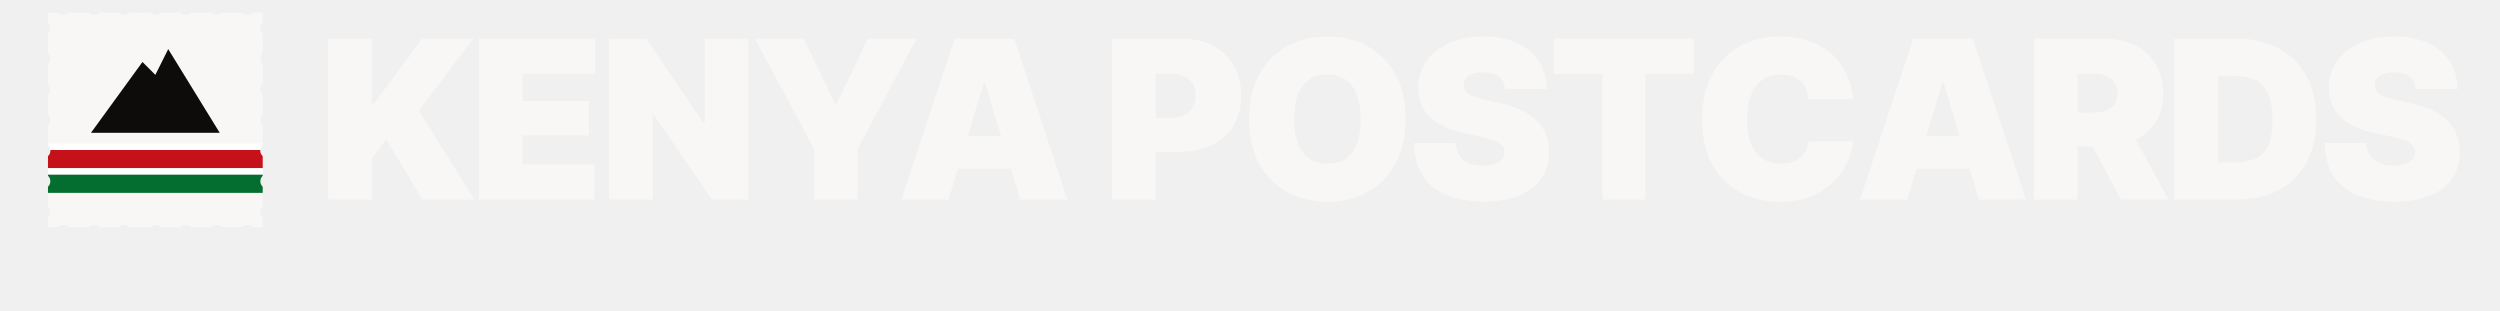
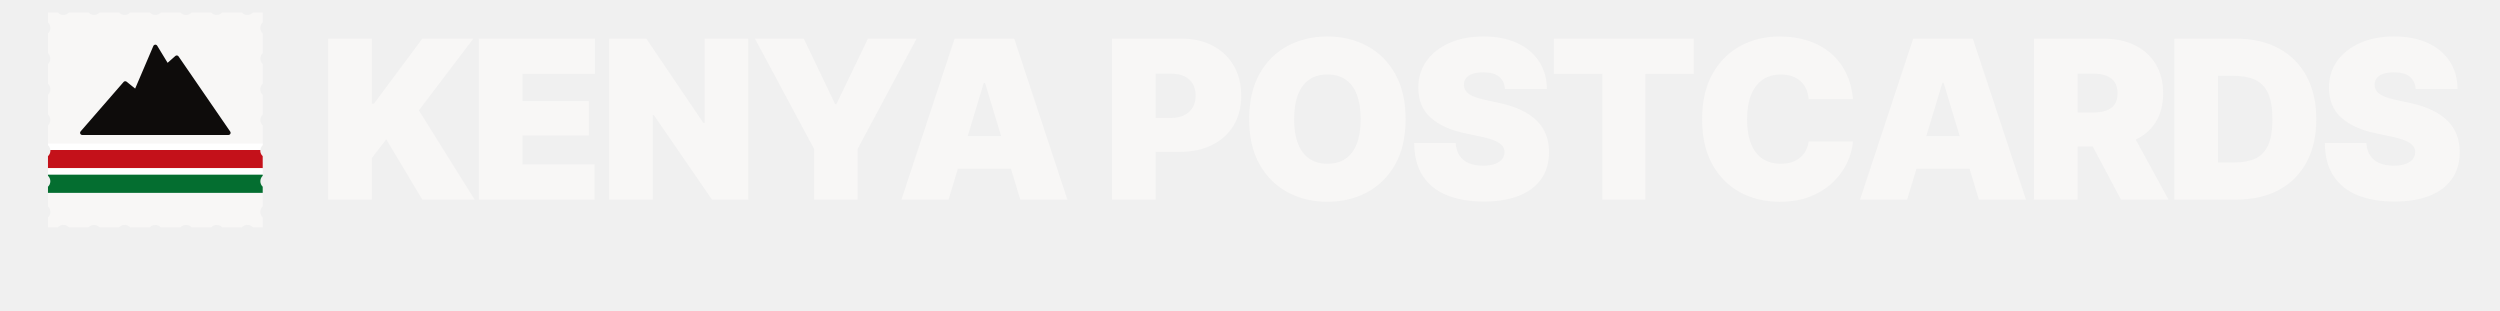
<svg xmlns="http://www.w3.org/2000/svg" viewBox="0 0 1553 193" width="1553" height="193">
  <defs>
    <clipPath id="cm">
      <path d="M29.8,7.8 L35.9,7.8 A4.7,4.7 0 0,0 42.8,7.8 L48.9,7.8 L55.0,7.8 A4.7,4.7 0 0,0 61.8,7.8 L67.9,7.8 L74.0,7.8 A4.7,4.7 0 0,0 80.9,7.8 L87.0,7.8 L93.1,7.8 A4.7,4.7 0 0,0 99.9,7.8 L106.0,7.8 L112.1,7.8 A4.7,4.7 0 0,0 119.0,7.8 L125.1,7.8 L131.2,7.8 A4.7,4.7 0 0,0 138.0,7.8 L144.1,7.8 L150.2,7.8 A4.7,4.7 0 0,0 157.1,7.8 L163.2,7.8 L163.2,13.9 A4.7,4.7 0 0,0 163.2,20.8 L163.2,26.9 L163.2,33.0 A4.7,4.7 0 0,0 163.2,39.8 L163.2,45.9 L163.2,52.0 A4.7,4.7 0 0,0 163.2,58.9 L163.2,65.0 L163.2,71.1 A4.7,4.7 0 0,0 163.2,77.9 L163.2,84.0 L163.2,90.1 A4.7,4.7 0 0,0 163.2,97.0 L163.2,103.1 L163.2,109.2 A4.7,4.7 0 0,0 163.2,116.0 L163.2,122.1 L163.2,128.2 A4.7,4.7 0 0,0 163.2,135.1 L163.2,141.2 L157.1,141.2 A4.7,4.7 0 0,0 150.2,141.2 L144.1,141.2 L138.0,141.2 A4.7,4.7 0 0,0 131.2,141.2 L125.1,141.2 L119.0,141.2 A4.7,4.7 0 0,0 112.1,141.2 L106.0,141.2 L99.9,141.2 A4.7,4.7 0 0,0 93.1,141.2 L87.0,141.2 L80.9,141.2 A4.7,4.7 0 0,0 74.0,141.2 L67.9,141.2 L61.8,141.2 A4.7,4.7 0 0,0 55.0,141.2 L48.9,141.2 L42.8,141.2 A4.7,4.7 0 0,0 35.9,141.2 L29.8,141.2 L29.8,135.1 A4.7,4.7 0 0,0 29.8,128.2 L29.8,122.1 L29.8,116.0 A4.7,4.7 0 0,0 29.8,109.2 L29.8,103.1 L29.8,97.0 A4.7,4.7 0 0,0 29.8,90.1 L29.8,84.0 L29.8,77.9 A4.7,4.7 0 0,0 29.8,71.1 L29.8,65.0 L29.8,58.9 A4.7,4.7 0 0,0 29.8,52.0 L29.8,45.9 L29.8,39.8 A4.7,4.7 0 0,0 29.8,33.0 L29.8,26.9 L29.8,20.8 A4.7,4.7 0 0,0 29.8,13.9 L29.8,7.8 Z" />
    </clipPath>
  </defs>
  <path d="M29.8,7.8 L35.9,7.8 A4.7,4.7 0 0,0 42.8,7.8 L48.9,7.8 L55.0,7.8 A4.7,4.7 0 0,0 61.8,7.8 L67.9,7.8 L74.0,7.8 A4.7,4.7 0 0,0 80.9,7.8 L87.0,7.8 L93.1,7.8 A4.7,4.7 0 0,0 99.9,7.8 L106.0,7.8 L112.1,7.8 A4.7,4.7 0 0,0 119.0,7.8 L125.1,7.8 L131.2,7.8 A4.7,4.7 0 0,0 138.0,7.8 L144.1,7.8 L150.2,7.8 A4.7,4.7 0 0,0 157.1,7.8 L163.2,7.8 L163.2,13.9 A4.7,4.7 0 0,0 163.2,20.8 L163.2,26.9 L163.2,33.0 A4.7,4.7 0 0,0 163.2,39.8 L163.2,45.9 L163.2,52.0 A4.7,4.7 0 0,0 163.2,58.9 L163.2,65.0 L163.2,71.1 A4.7,4.7 0 0,0 163.2,77.9 L163.2,84.0 L163.2,90.1 A4.7,4.7 0 0,0 163.2,97.0 L163.2,103.1 L163.2,109.2 A4.7,4.7 0 0,0 163.2,116.0 L163.2,122.1 L163.2,128.2 A4.7,4.7 0 0,0 163.2,135.1 L163.2,141.2 L157.1,141.2 A4.7,4.7 0 0,0 150.2,141.2 L144.1,141.2 L138.0,141.2 A4.7,4.7 0 0,0 131.2,141.2 L125.1,141.2 L119.0,141.2 A4.7,4.7 0 0,0 112.1,141.2 L106.0,141.2 L99.9,141.2 A4.7,4.7 0 0,0 93.1,141.2 L87.0,141.2 L80.9,141.2 A4.7,4.7 0 0,0 74.0,141.2 L67.9,141.2 L61.8,141.2 A4.7,4.7 0 0,0 55.0,141.2 L48.9,141.2 L42.8,141.2 A4.7,4.7 0 0,0 35.9,141.2 L29.8,141.2 L29.8,135.1 A4.7,4.7 0 0,0 29.8,128.2 L29.8,122.1 L29.8,116.0 A4.7,4.7 0 0,0 29.8,109.2 L29.8,103.1 L29.8,97.0 A4.7,4.7 0 0,0 29.8,90.1 L29.8,84.0 L29.8,77.9 A4.7,4.7 0 0,0 29.8,71.1 L29.8,65.0 L29.8,58.9 A4.7,4.7 0 0,0 29.8,52.0 L29.8,45.9 L29.8,39.8 A4.7,4.7 0 0,0 29.8,33.0 L29.8,26.9 L29.8,20.8 A4.7,4.7 0 0,0 29.8,13.9 L29.8,7.8 Z" fill="#F8F7F6" />
  <g clip-path="url(#cm)">
    <rect x="29.8" y="89.2" width="133.4" height="11.3" fill="#FFFFFF" />
    <rect x="29.8" y="93.2" width="133.4" height="11.3" fill="#C4111A" />
  </g>
  <g clip-path="url(#cm)">
    <rect x="29.8" y="104.5" width="133.4" height="11.3" fill="#FFFFFF" />
    <rect x="29.8" y="108.5" width="133.4" height="11.3" fill="#046E30" />
  </g>
-   <path d="M56.5,82.5 L88.5,38.5 L96.5,46.5 L104.5,30.5 L136.5,82.5 Z" fill="#0E0C0B" />
+   <path d="M51.1,82.5 L77.8,51.8 L84.5,57.2 L96.5,29.1 L103.8,41.1 L109.8,35.8 L141.9,82.5 Z" fill="#0E0C0B" stroke="#0E0C0B" stroke-width="2.7" stroke-linejoin="round" />
  <path d="M203.832 124.0V24.0H230.946V64.403H232.289L262.356 24.0H294.034L260.208 68.564L294.839 124.0H262.356L239.94 86.55L230.946 98.228V124.0ZM297.491 124.0V24.0H369.572V45.879H324.605V62.792H365.813V84.134H324.605V102.121H369.303V124.0ZM464.842 24.0V124.0H442.291L406.184 71.517H405.513V124.0H378.399V24.0H401.486L436.922 76.349H437.728V24.0ZM468.97 24.0H499.306L518.769 64.671H519.574L539.172 24.0H569.373L532.729 92.591V124.0H505.749V92.591ZM589.234 124.0H559.972L592.992 24.0H630.039L663.059 124.0H633.797L611.918 51.517H611.113ZM583.864 84.537H638.898V104.805H583.864ZM690.78 124.0V24.0H733.867Q745.008 24.0 753.364 28.396Q761.719 32.792 766.384 40.779Q771.048 48.765 771.048 59.436Q771.048 70.174 766.283 77.993Q761.518 85.812 752.928 90.074Q744.337 94.336 732.928 94.336H707.156V73.262H727.424Q732.256 73.262 735.679 71.55Q739.102 69.839 740.914 66.752Q742.726 63.664 742.726 59.436Q742.726 55.074 740.914 52.02Q739.102 48.966 735.679 47.356Q732.256 45.745 727.424 45.745H717.894V124.0ZM824.573 125.342Q810.949 125.342 799.909 119.436Q788.868 113.53 782.426 102.087Q775.983 90.644 775.983 74.067Q775.983 57.356 782.426 45.879Q788.868 34.403 799.909 28.53Q810.949 22.658 824.573 22.658Q838.197 22.658 849.204 28.53Q860.211 34.403 866.687 45.879Q873.164 57.356 873.164 74.067Q873.164 90.711 866.687 102.154Q860.211 113.597 849.204 119.47Q838.197 125.342 824.573 125.342ZM824.573 101.718Q831.352 101.718 835.949 98.53Q840.546 95.342 842.895 89.168Q845.244 82.993 845.244 74.067Q845.244 65.074 842.895 58.866Q840.546 52.658 835.949 49.47Q831.352 46.282 824.573 46.282Q817.862 46.282 813.264 49.47Q808.667 52.658 806.285 58.866Q803.902 65.074 803.902 74.067Q803.902 82.993 806.285 89.168Q808.667 95.342 813.264 98.53Q817.862 101.718 824.573 101.718ZM921.722 125.208Q908.702 125.208 899.004 121.349Q889.306 117.49 883.937 109.436Q878.568 101.383 878.501 88.832H904.272Q904.541 93.396 906.588 96.55Q908.635 99.705 912.36 101.315Q916.085 102.926 921.319 102.926Q925.682 102.926 928.635 101.852Q931.588 100.779 933.098 98.866Q934.608 96.953 934.608 94.47Q934.608 92.188 933.165 90.477Q931.722 88.765 928.434 87.356Q925.145 85.946 919.574 84.805L909.507 82.658Q896.286 79.839 888.668 73.027Q881.051 66.215 881.051 54.47Q881.051 44.94 886.219 37.792Q891.387 30.644 900.481 26.651Q909.574 22.658 921.454 22.658Q933.601 22.658 942.427 26.718Q951.252 30.779 956.051 38.128Q960.85 45.477 960.917 55.275H934.877Q934.541 50.376 931.286 47.658Q928.031 44.94 921.454 44.94Q917.293 44.94 914.608 45.913Q911.923 46.886 910.648 48.631Q909.373 50.376 909.373 52.591Q909.373 54.94 910.749 56.718Q912.125 58.497 915.111 59.805Q918.098 61.114 922.796 62.121L930.984 63.866Q939.239 65.611 945.179 68.497Q951.118 71.383 954.91 75.242Q958.702 79.101 960.481 83.933Q962.259 88.765 962.259 94.47Q962.259 104.336 957.393 111.215Q952.528 118.094 943.467 121.651Q934.407 125.208 921.722 125.208ZM965.314 45.879V24.0H1052.16V45.879H1022.093V124.0H995.381V45.879ZM1105.55 125.342Q1091.859 125.342 1080.953 119.436Q1070.047 113.53 1063.705 102.087Q1057.362 90.644 1057.362 74.067Q1057.362 57.356 1063.805 45.879Q1070.248 34.403 1081.188 28.53Q1092.128 22.658 1105.55 22.658Q1115.013 22.658 1123.0 25.242Q1130.987 27.826 1136.993 32.826Q1143.0 37.826 1146.624 45.04Q1150.248 52.255 1151.054 61.584H1123.537Q1123.268 58.161 1122.027 55.342Q1120.785 52.523 1118.604 50.51Q1116.423 48.497 1113.369 47.389Q1110.315 46.282 1106.356 46.282Q1099.577 46.282 1094.846 49.604Q1090.114 52.926 1087.698 59.134Q1085.282 65.342 1085.282 74.067Q1085.282 83.195 1087.765 89.369Q1090.248 95.544 1094.913 98.631Q1099.577 101.718 1106.221 101.718Q1109.98 101.718 1112.933 100.779Q1115.886 99.839 1118.101 98.027Q1120.315 96.215 1121.691 93.664Q1123.067 91.114 1123.537 87.893H1151.054Q1150.584 94.268 1147.53 100.879Q1144.477 107.49 1138.805 113.027Q1133.134 118.564 1124.846 121.953Q1116.557 125.342 1105.55 125.342ZM1184.713 124.0H1155.451L1188.471 24.0H1225.518L1258.538 124.0H1229.277L1207.397 51.517H1206.592ZM1179.344 84.537H1234.377V104.805H1179.344ZM1263.472 124.0V24.0H1306.56Q1317.701 24.0 1326.056 28.06Q1334.412 32.121 1339.077 39.738Q1343.741 47.356 1343.741 57.96Q1343.741 68.698 1338.976 76.081Q1334.211 83.463 1325.62 87.221Q1317.03 90.98 1305.62 90.98H1279.848V69.906H1300.117Q1304.949 69.906 1308.372 68.698Q1311.795 67.49 1313.607 64.872Q1315.419 62.255 1315.419 57.96Q1315.419 53.664 1313.607 50.98Q1311.795 48.295 1308.372 47.02Q1304.949 45.745 1300.117 45.745H1290.587V124.0ZM1317.566 124.0 1293.137 78.094H1321.996L1347.097 124.0ZM1389.212 124.0H1361.83V100.913H1388.138Q1395.588 100.913 1400.856 98.564Q1406.125 96.215 1408.877 90.342Q1411.628 84.47 1411.628 74.067Q1411.628 63.597 1408.843 57.725Q1406.058 51.852 1400.621 49.47Q1395.185 47.087 1387.333 47.087H1361.427V24.0H1388.809Q1404.246 24.0 1415.454 30.007Q1426.662 36.013 1432.769 47.221Q1438.877 58.43 1438.877 74.067Q1438.877 89.638 1432.803 100.846Q1426.729 112.054 1415.588 118.027Q1404.447 124.0 1389.212 124.0ZM1377.803 24.0V124.0H1350.689V24.0ZM1487.435 125.208Q1474.415 125.208 1464.717 121.349Q1455.019 117.49 1449.65 109.436Q1444.281 101.383 1444.213 88.832H1469.985Q1470.254 93.396 1472.301 96.55Q1474.348 99.705 1478.072 101.315Q1481.797 102.926 1487.032 102.926Q1491.395 102.926 1494.348 101.852Q1497.301 100.779 1498.811 98.866Q1500.321 96.953 1500.321 94.47Q1500.321 92.188 1498.878 90.477Q1497.435 88.765 1494.146 87.356Q1490.858 85.946 1485.287 84.805L1475.22 82.658Q1461.999 79.839 1454.381 73.027Q1446.764 66.215 1446.764 54.47Q1446.764 44.94 1451.932 37.792Q1457.099 30.644 1466.193 26.651Q1475.287 22.658 1487.166 22.658Q1499.314 22.658 1508.14 26.718Q1516.965 30.779 1521.764 38.128Q1526.562 45.477 1526.63 55.275H1500.589Q1500.254 50.376 1496.999 47.658Q1493.744 44.94 1487.166 44.94Q1483.005 44.94 1480.321 45.913Q1477.636 46.886 1476.361 48.631Q1475.086 50.376 1475.086 52.591Q1475.086 54.94 1476.462 56.718Q1477.838 58.497 1480.824 59.805Q1483.811 61.114 1488.509 62.121L1496.697 63.866Q1504.952 65.611 1510.891 68.497Q1516.831 71.383 1520.623 75.242Q1524.415 79.101 1526.193 83.933Q1527.972 88.765 1527.972 94.47Q1527.972 104.336 1523.106 111.215Q1518.24 118.094 1509.18 121.651Q1500.119 125.208 1487.435 125.208Z" fill="#F8F7F6" />
</svg>
